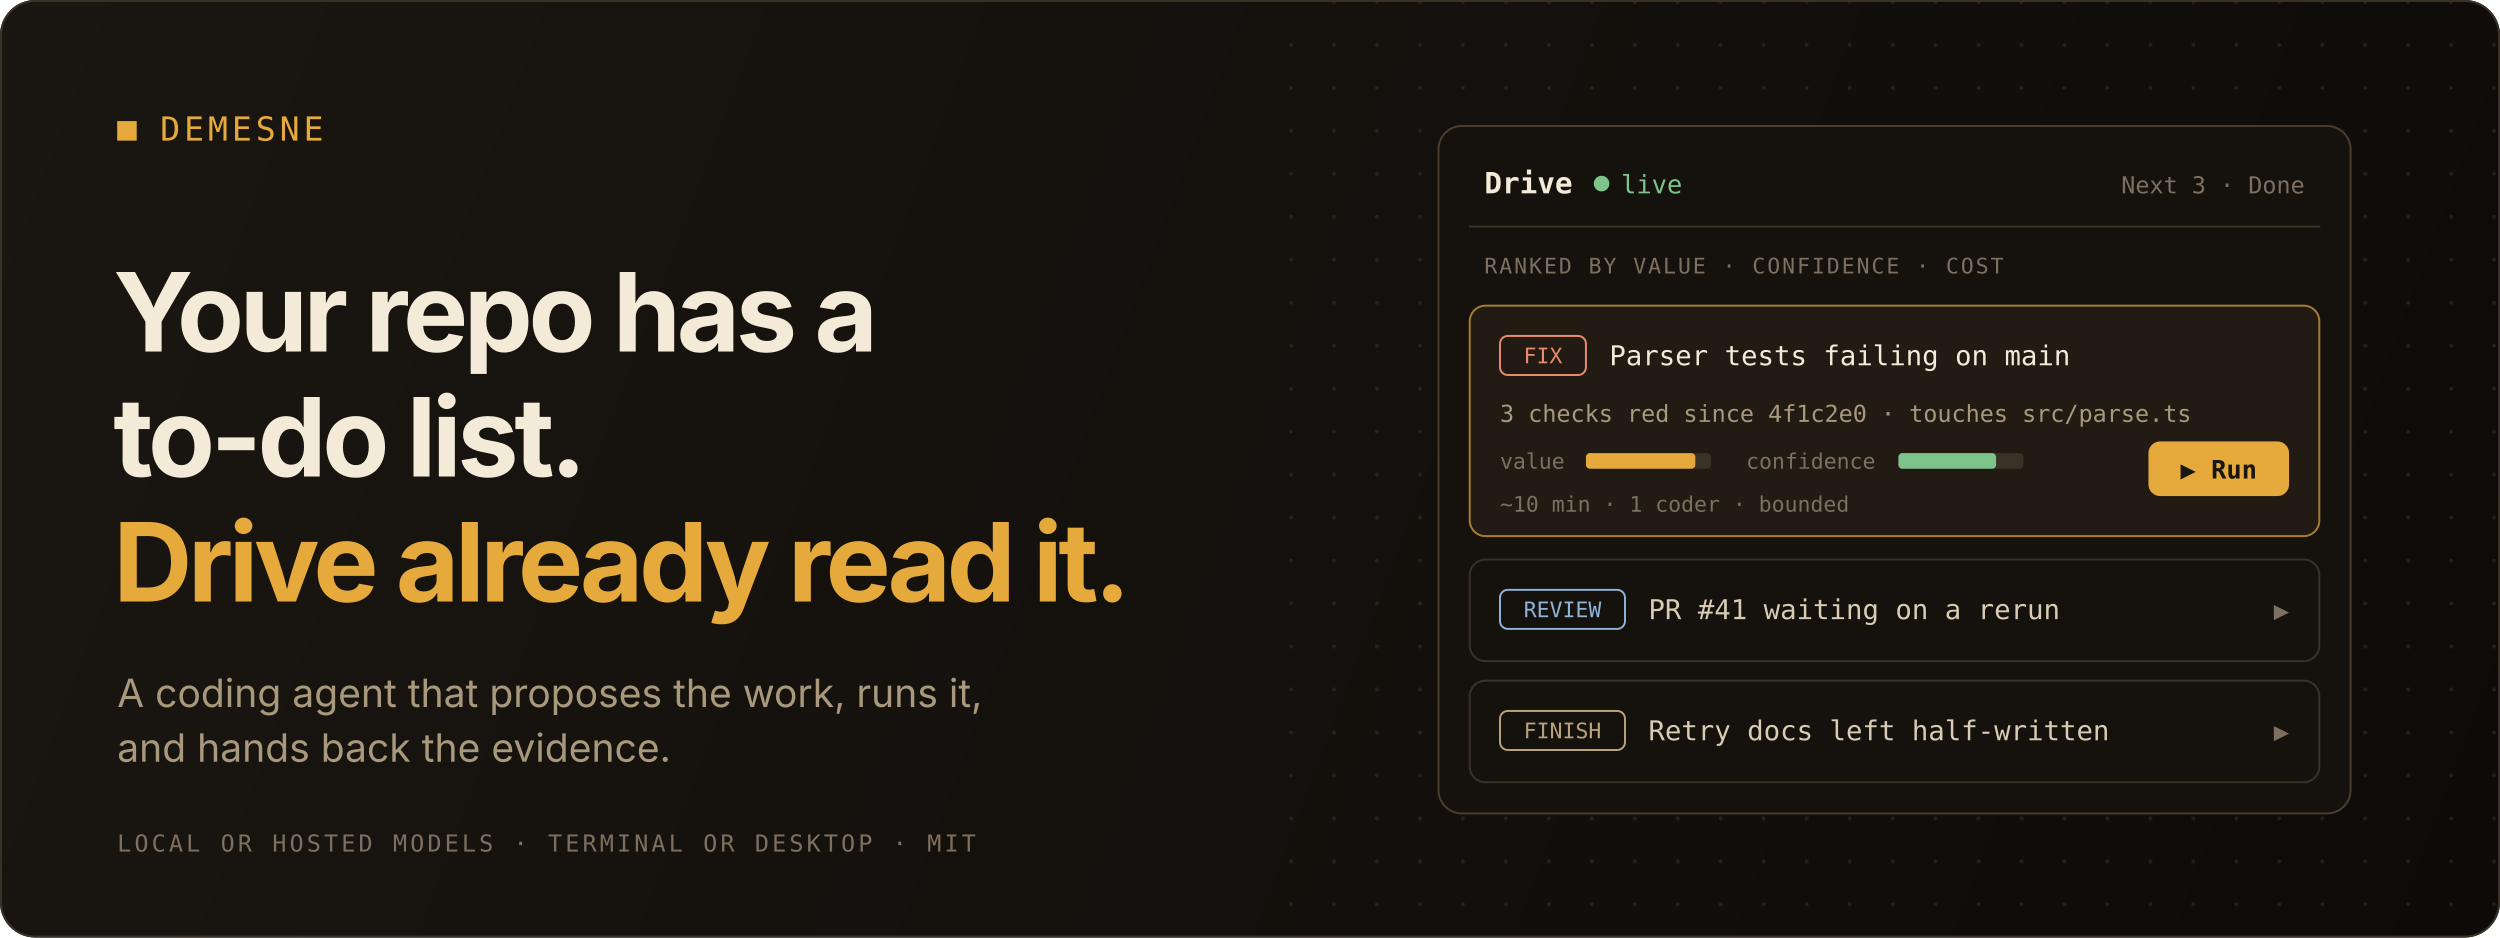
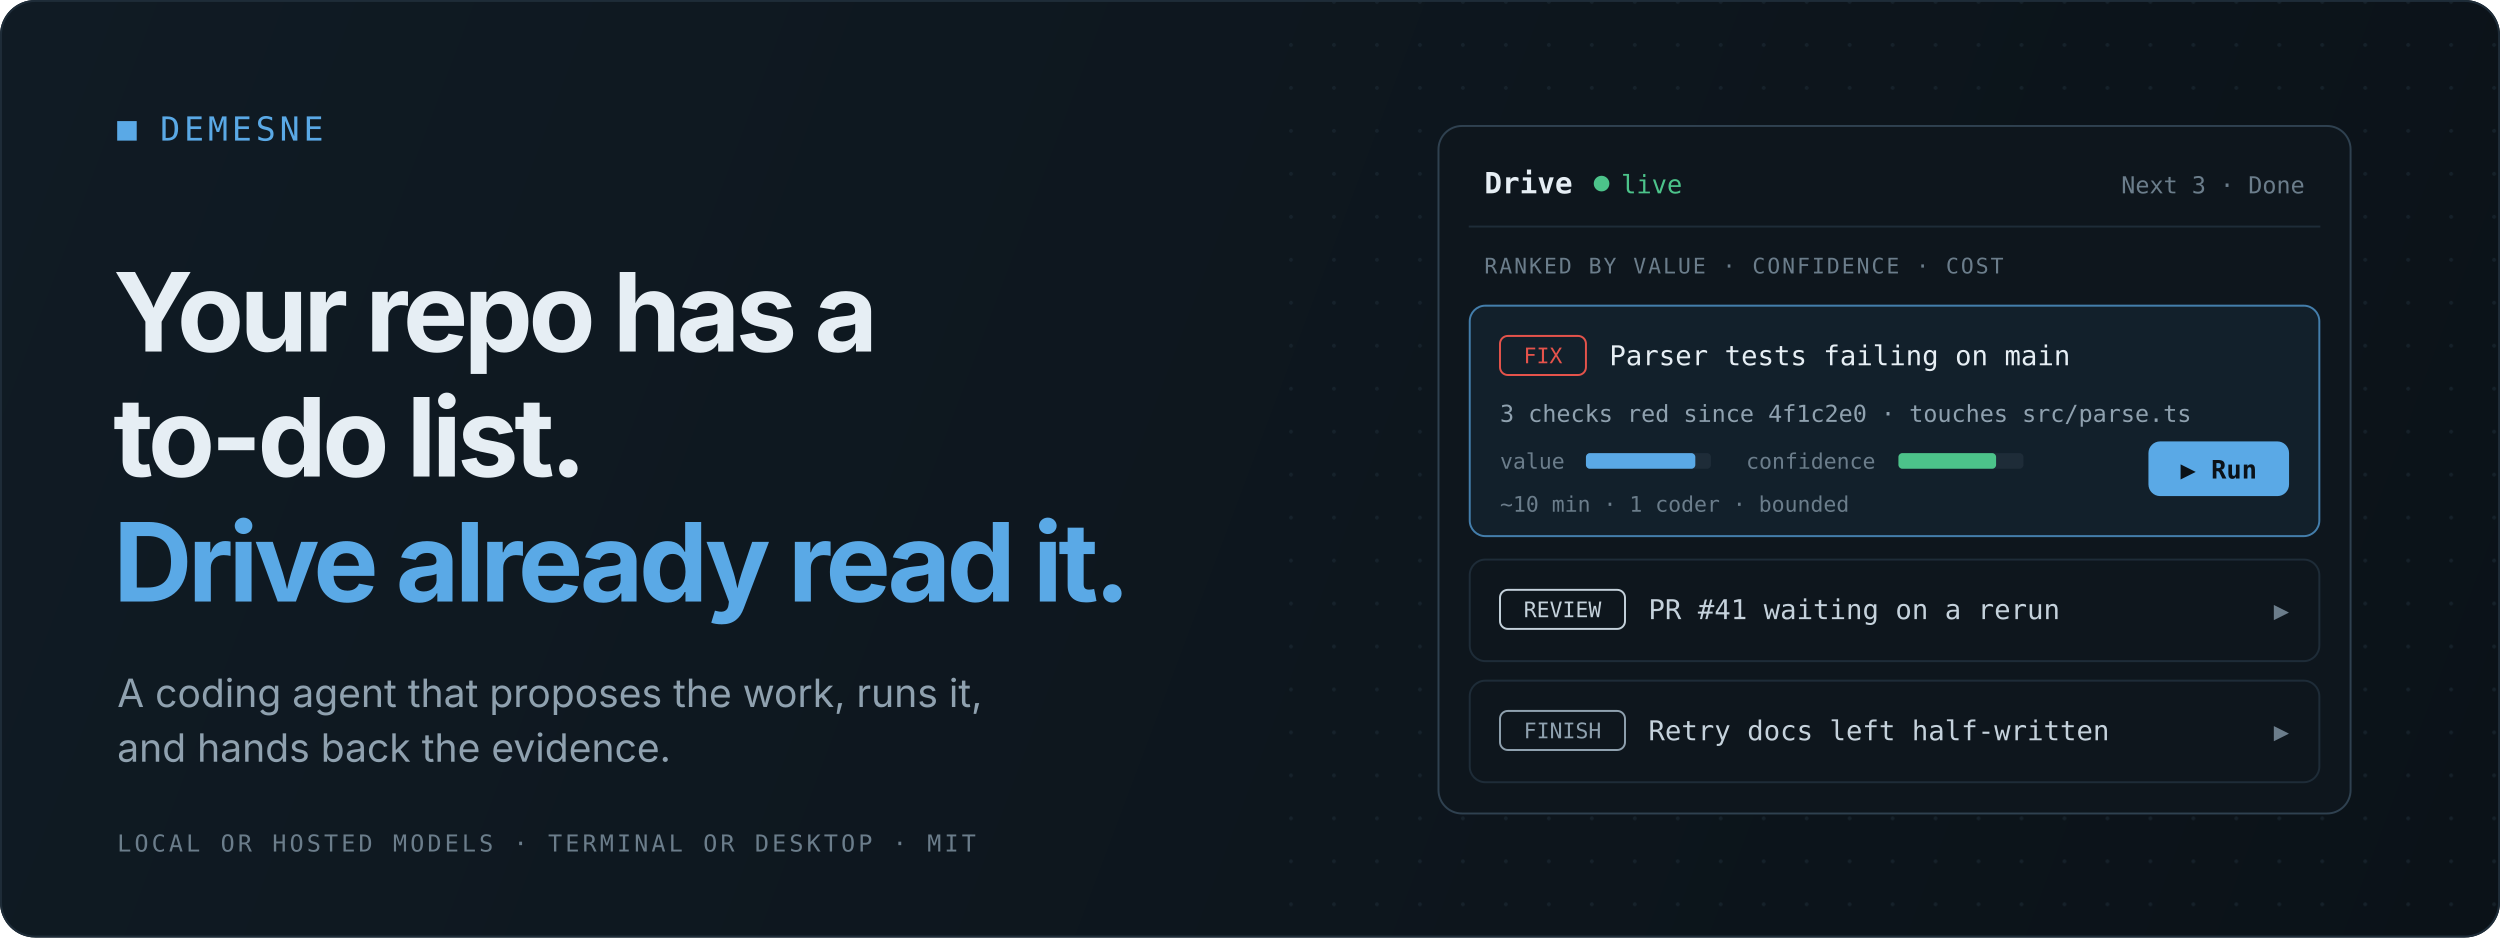
<svg xmlns="http://www.w3.org/2000/svg" width="1280" height="480" viewBox="0 0 1280 480" fill="none" role="img" aria-labelledby="title desc">
  <defs>
    <linearGradient id="bg" x1="0" y1="0" x2="1280" y2="480" gradientUnits="userSpaceOnUse">
-       <stop stop-color="#1a1611" />
-       <stop offset="1" stop-color="#0d0b09" />
+       <stop stop-color="#101B24" />
+       <stop offset="1" stop-color="#0B1218" />
    </linearGradient>
    <linearGradient id="glow" x1="980" y1="40" x2="980" y2="440" gradientUnits="userSpaceOnUse">
-       <stop stop-color="#e5a93c" stop-opacity=".10" />
-       <stop offset="1" stop-color="#e5a93c" stop-opacity="0" />
+       <stop stop-color="#5AA9E6" stop-opacity=".10" />
+       <stop offset="1" stop-color="#5AA9E6" stop-opacity="0" />
    </linearGradient>
    <pattern id="dots" width="22" height="22" patternUnits="userSpaceOnUse">
-       <circle cx="1" cy="1" r="1" fill="#3a3127" fill-opacity=".55" />
+       <circle cx="1" cy="1" r="1" fill="#1E2C38" fill-opacity=".55" />
    </pattern>
  </defs>
  <rect width="1280" height="480" rx="18" fill="url(#bg)" />
  <rect x="660" width="620" height="480" rx="18" fill="url(#dots)" />
-   <rect x=".5" y=".5" width="1279" height="479" rx="17.5" stroke="#3a3127" />
+   <rect x=".5" y=".5" width="1279" height="479" rx="17.5" stroke="#1E2C38" />
  <g font-family="ui-monospace, SFMono-Regular, Menlo, Consolas, monospace">
-     <rect x="60" y="62" width="10" height="10" fill="#e5a93c" />
-     <text x="82" y="72" fill="#e5a93c" font-size="17" letter-spacing="2">DEMESNE</text>
+     <rect x="60" y="62" width="10" height="10" fill="#5AA9E6" />
+     <text x="82" y="72" fill="#5AA9E6" font-size="17" letter-spacing="2">DEMESNE</text>
  </g>
-   <g font-family="-apple-system, BlinkMacSystemFont, Segoe UI, sans-serif" font-weight="650" letter-spacing="-2.2" fill="#f3ead8">
+   <g font-family="-apple-system, BlinkMacSystemFont, Segoe UI, sans-serif" font-weight="650" letter-spacing="-2.2" fill="#E6EEF4">
    <text x="58" y="180" font-size="56">Your repo has a</text>
    <text x="58" y="244" font-size="56">to-do list.</text>
-     <text x="58" y="308" font-size="56" fill="#e5a93c">Drive already read it.</text>
+     <text x="58" y="308" font-size="56" fill="#5AA9E6">Drive already read it.</text>
  </g>
-   <g font-family="-apple-system, BlinkMacSystemFont, Segoe UI, sans-serif" font-size="20" fill="#a8987c">
+   <g font-family="-apple-system, BlinkMacSystemFont, Segoe UI, sans-serif" font-size="20" fill="#8FA1AF">
    <text x="60" y="362">A coding agent that proposes the work, runs it,</text>
    <text x="60" y="390">and hands back the evidence.</text>
  </g>
-   <g font-family="ui-monospace, SFMono-Regular, Menlo, Consolas, monospace" font-size="12" letter-spacing="1.6" fill="#7d7060">
+   <g font-family="ui-monospace, SFMono-Regular, Menlo, Consolas, monospace" font-size="12" letter-spacing="1.6" fill="#6B7D8B">
    <text x="60" y="436">LOCAL OR HOSTED MODELS  ·  TERMINAL OR DESKTOP  ·  MIT</text>
  </g>
-   <rect x="736.5" y="64.5" width="467" height="352" rx="12" fill="#15120e" stroke="#4a3e2f" />
+   <rect x="736.5" y="64.5" width="467" height="352" rx="12" fill="#0E161D" stroke="#2F4150" />
  <g font-family="ui-monospace, SFMono-Regular, Menlo, Consolas, monospace">
-     <text x="760" y="99" fill="#f3ead8" font-size="15" font-weight="600">Drive</text>
-     <circle cx="820" cy="94" r="4" fill="#7cc48a" />
-     <text x="830" y="99" fill="#7cc48a" font-size="13">live</text>
-     <text x="1180" y="99" fill="#7d7060" font-size="12" text-anchor="end">Next 3 · Done</text>
-     <path d="M752 116h436" stroke="#3a3127" />
-     <text x="760" y="140" fill="#7d7060" font-size="11" letter-spacing="1">RANKED BY VALUE · CONFIDENCE · COST</text>
-     <rect x="752.5" y="156.5" width="435" height="118" rx="8" fill="#211b14" stroke="#e5a93c" stroke-opacity=".7" />
-     <rect x="768" y="172" width="44" height="20" rx="4" stroke="#e98b6d" />
-     <text x="790" y="186" fill="#e98b6d" font-size="11" text-anchor="middle">FIX</text>
-     <text x="824" y="187" fill="#f3ead8" font-size="14">Parser tests failing on main</text>
-     <text x="768" y="216" fill="#a8987c" font-size="12">3 checks red since 4f1c2e0 · touches src/parse.ts</text>
-     <text x="768" y="240" fill="#7d7060" font-size="11">value</text>
-     <rect x="812" y="232" width="64" height="8" rx="2" fill="#3a3127" />
-     <rect x="812" y="232" width="56" height="8" rx="2" fill="#e5a93c" />
-     <text x="894" y="240" fill="#7d7060" font-size="11">confidence</text>
-     <rect x="972" y="232" width="64" height="8" rx="2" fill="#3a3127" />
-     <rect x="972" y="232" width="50" height="8" rx="2" fill="#7cc48a" />
-     <rect x="1100" y="226" width="72" height="28" rx="6" fill="#e5a93c" />
-     <text x="1136" y="245" fill="#1a1611" font-size="13" font-weight="700" text-anchor="middle">▶ Run</text>
-     <text x="768" y="262" fill="#7d7060" font-size="11">~10 min · 1 coder · bounded</text>
-     <rect x="752.5" y="286.5" width="435" height="52" rx="8" stroke="#3a3127" />
-     <rect x="768" y="302" width="64" height="20" rx="4" stroke="#8fb4d8" />
-     <text x="800" y="316" fill="#8fb4d8" font-size="11" text-anchor="middle">REVIEW</text>
-     <text x="844" y="317" fill="#d9ccb4" font-size="14">PR #41 waiting on a rerun</text>
-     <text x="1172" y="317" fill="#7d7060" font-size="13" text-anchor="end">▶</text>
-     <rect x="752.5" y="348.5" width="435" height="52" rx="8" stroke="#3a3127" />
-     <rect x="768" y="364" width="64" height="20" rx="4" stroke="#b9a37e" />
-     <text x="800" y="378" fill="#b9a37e" font-size="11" text-anchor="middle">FINISH</text>
-     <text x="844" y="379" fill="#d9ccb4" font-size="14">Retry docs left half-written</text>
-     <text x="1172" y="379" fill="#7d7060" font-size="13" text-anchor="end">▶</text>
+     <text x="760" y="99" fill="#E6EEF4" font-size="15" font-weight="600">Drive</text>
+     <circle cx="820" cy="94" r="4" fill="#4CC38A" />
+     <text x="830" y="99" fill="#4CC38A" font-size="13">live</text>
+     <text x="1180" y="99" fill="#6B7D8B" font-size="12" text-anchor="end">Next 3 · Done</text>
+     <path d="M752 116h436" stroke="#1E2C38" />
+     <text x="760" y="140" fill="#6B7D8B" font-size="11" letter-spacing="1">RANKED BY VALUE · CONFIDENCE · COST</text>
+     <rect x="752.5" y="156.5" width="435" height="118" rx="8" fill="#12202B" stroke="#5AA9E6" stroke-opacity=".7" />
+     <rect x="768" y="172" width="44" height="20" rx="4" stroke="#E5534B" />
+     <text x="790" y="186" fill="#E5534B" font-size="11" text-anchor="middle">FIX</text>
+     <text x="824" y="187" fill="#E6EEF4" font-size="14">Parser tests failing on main</text>
+     <text x="768" y="216" fill="#8FA1AF" font-size="12">3 checks red since 4f1c2e0 · touches src/parse.ts</text>
+     <text x="768" y="240" fill="#6B7D8B" font-size="11">value</text>
+     <rect x="812" y="232" width="64" height="8" rx="2" fill="#1E2C38" />
+     <rect x="812" y="232" width="56" height="8" rx="2" fill="#5AA9E6" />
+     <text x="894" y="240" fill="#6B7D8B" font-size="11">confidence</text>
+     <rect x="972" y="232" width="64" height="8" rx="2" fill="#1E2C38" />
+     <rect x="972" y="232" width="50" height="8" rx="2" fill="#4CC38A" />
+     <rect x="1100" y="226" width="72" height="28" rx="6" fill="#5AA9E6" />
+     <text x="1136" y="245" fill="#0B1218" font-size="13" font-weight="700" text-anchor="middle">▶ Run</text>
+     <text x="768" y="262" fill="#6B7D8B" font-size="11">~10 min · 1 coder · bounded</text>
+     <rect x="752.5" y="286.5" width="435" height="52" rx="8" stroke="#1E2C38" />
+     <rect x="768" y="302" width="64" height="20" rx="4" stroke="#C5D2DC" />
+     <text x="800" y="316" fill="#C5D2DC" font-size="11" text-anchor="middle">REVIEW</text>
+     <text x="844" y="317" fill="#C5D2DC" font-size="14">PR #41 waiting on a rerun</text>
+     <text x="1172" y="317" fill="#6B7D8B" font-size="13" text-anchor="end">▶</text>
+     <rect x="752.5" y="348.5" width="435" height="52" rx="8" stroke="#1E2C38" />
+     <rect x="768" y="364" width="64" height="20" rx="4" stroke="#8FA1AF" />
+     <text x="800" y="378" fill="#8FA1AF" font-size="11" text-anchor="middle">FINISH</text>
+     <text x="844" y="379" fill="#C5D2DC" font-size="14">Retry docs left half-written</text>
+     <text x="1172" y="379" fill="#6B7D8B" font-size="13" text-anchor="end">▶</text>
  </g>
</svg>
